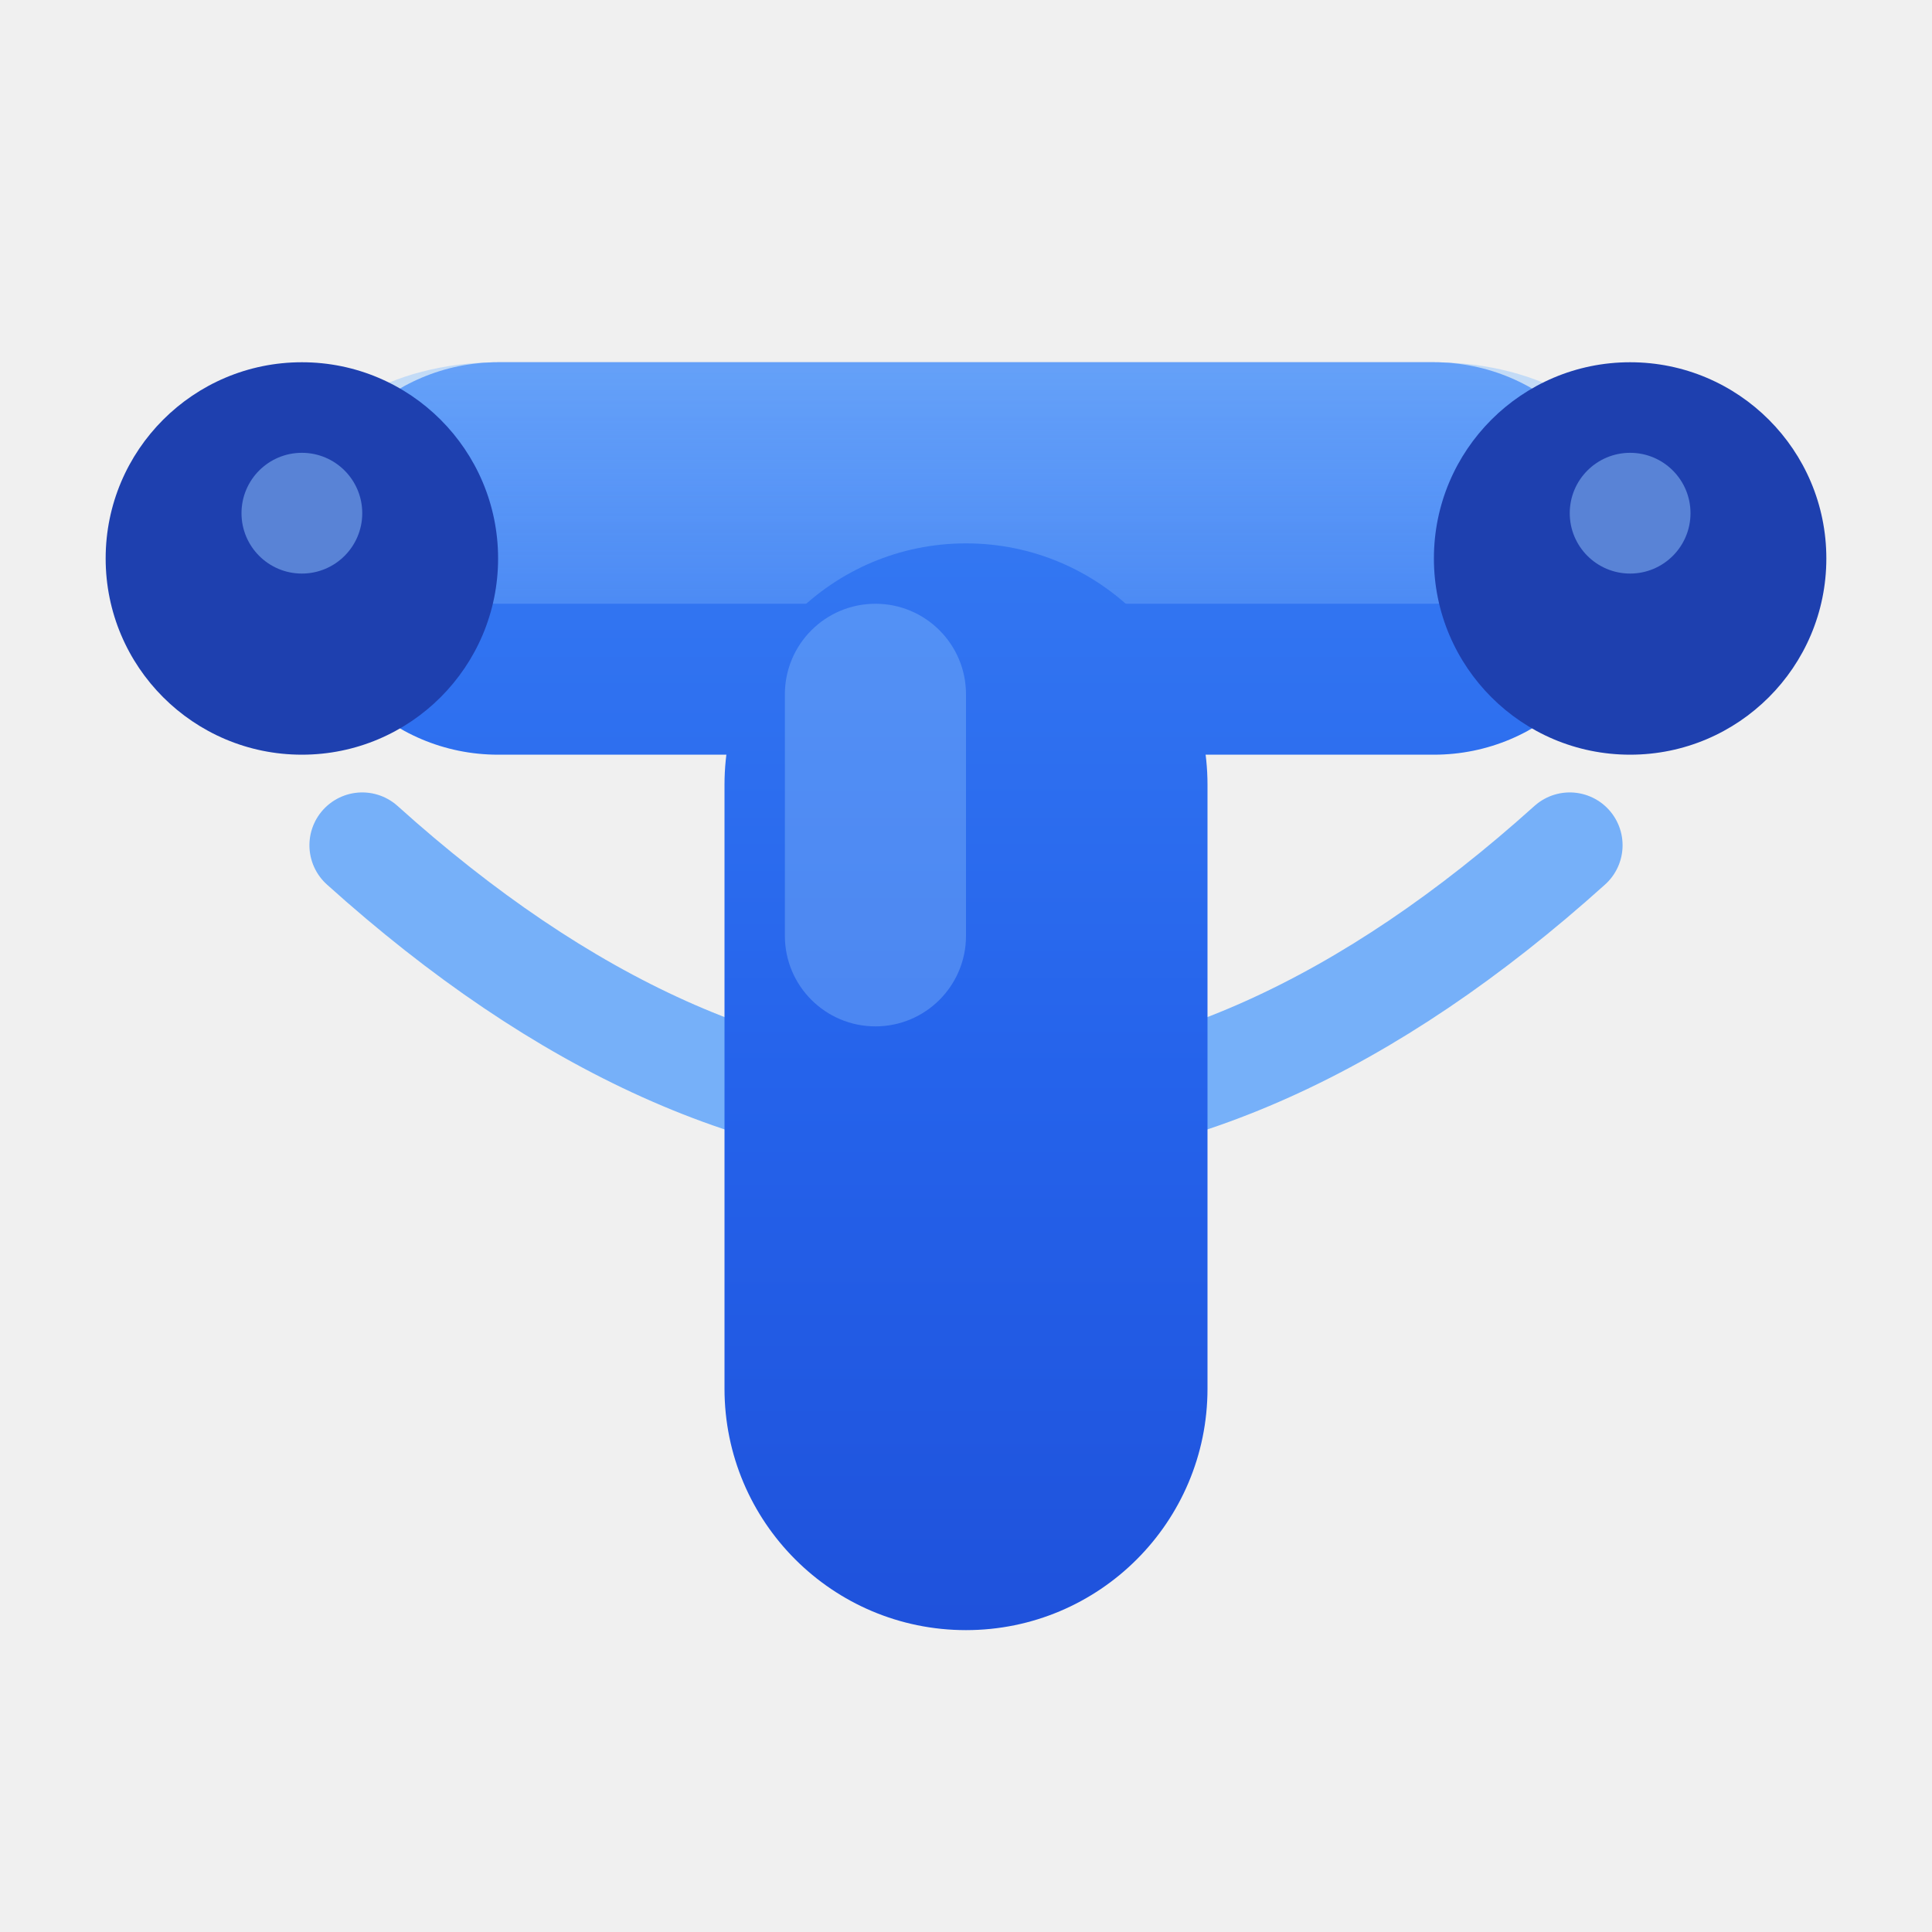
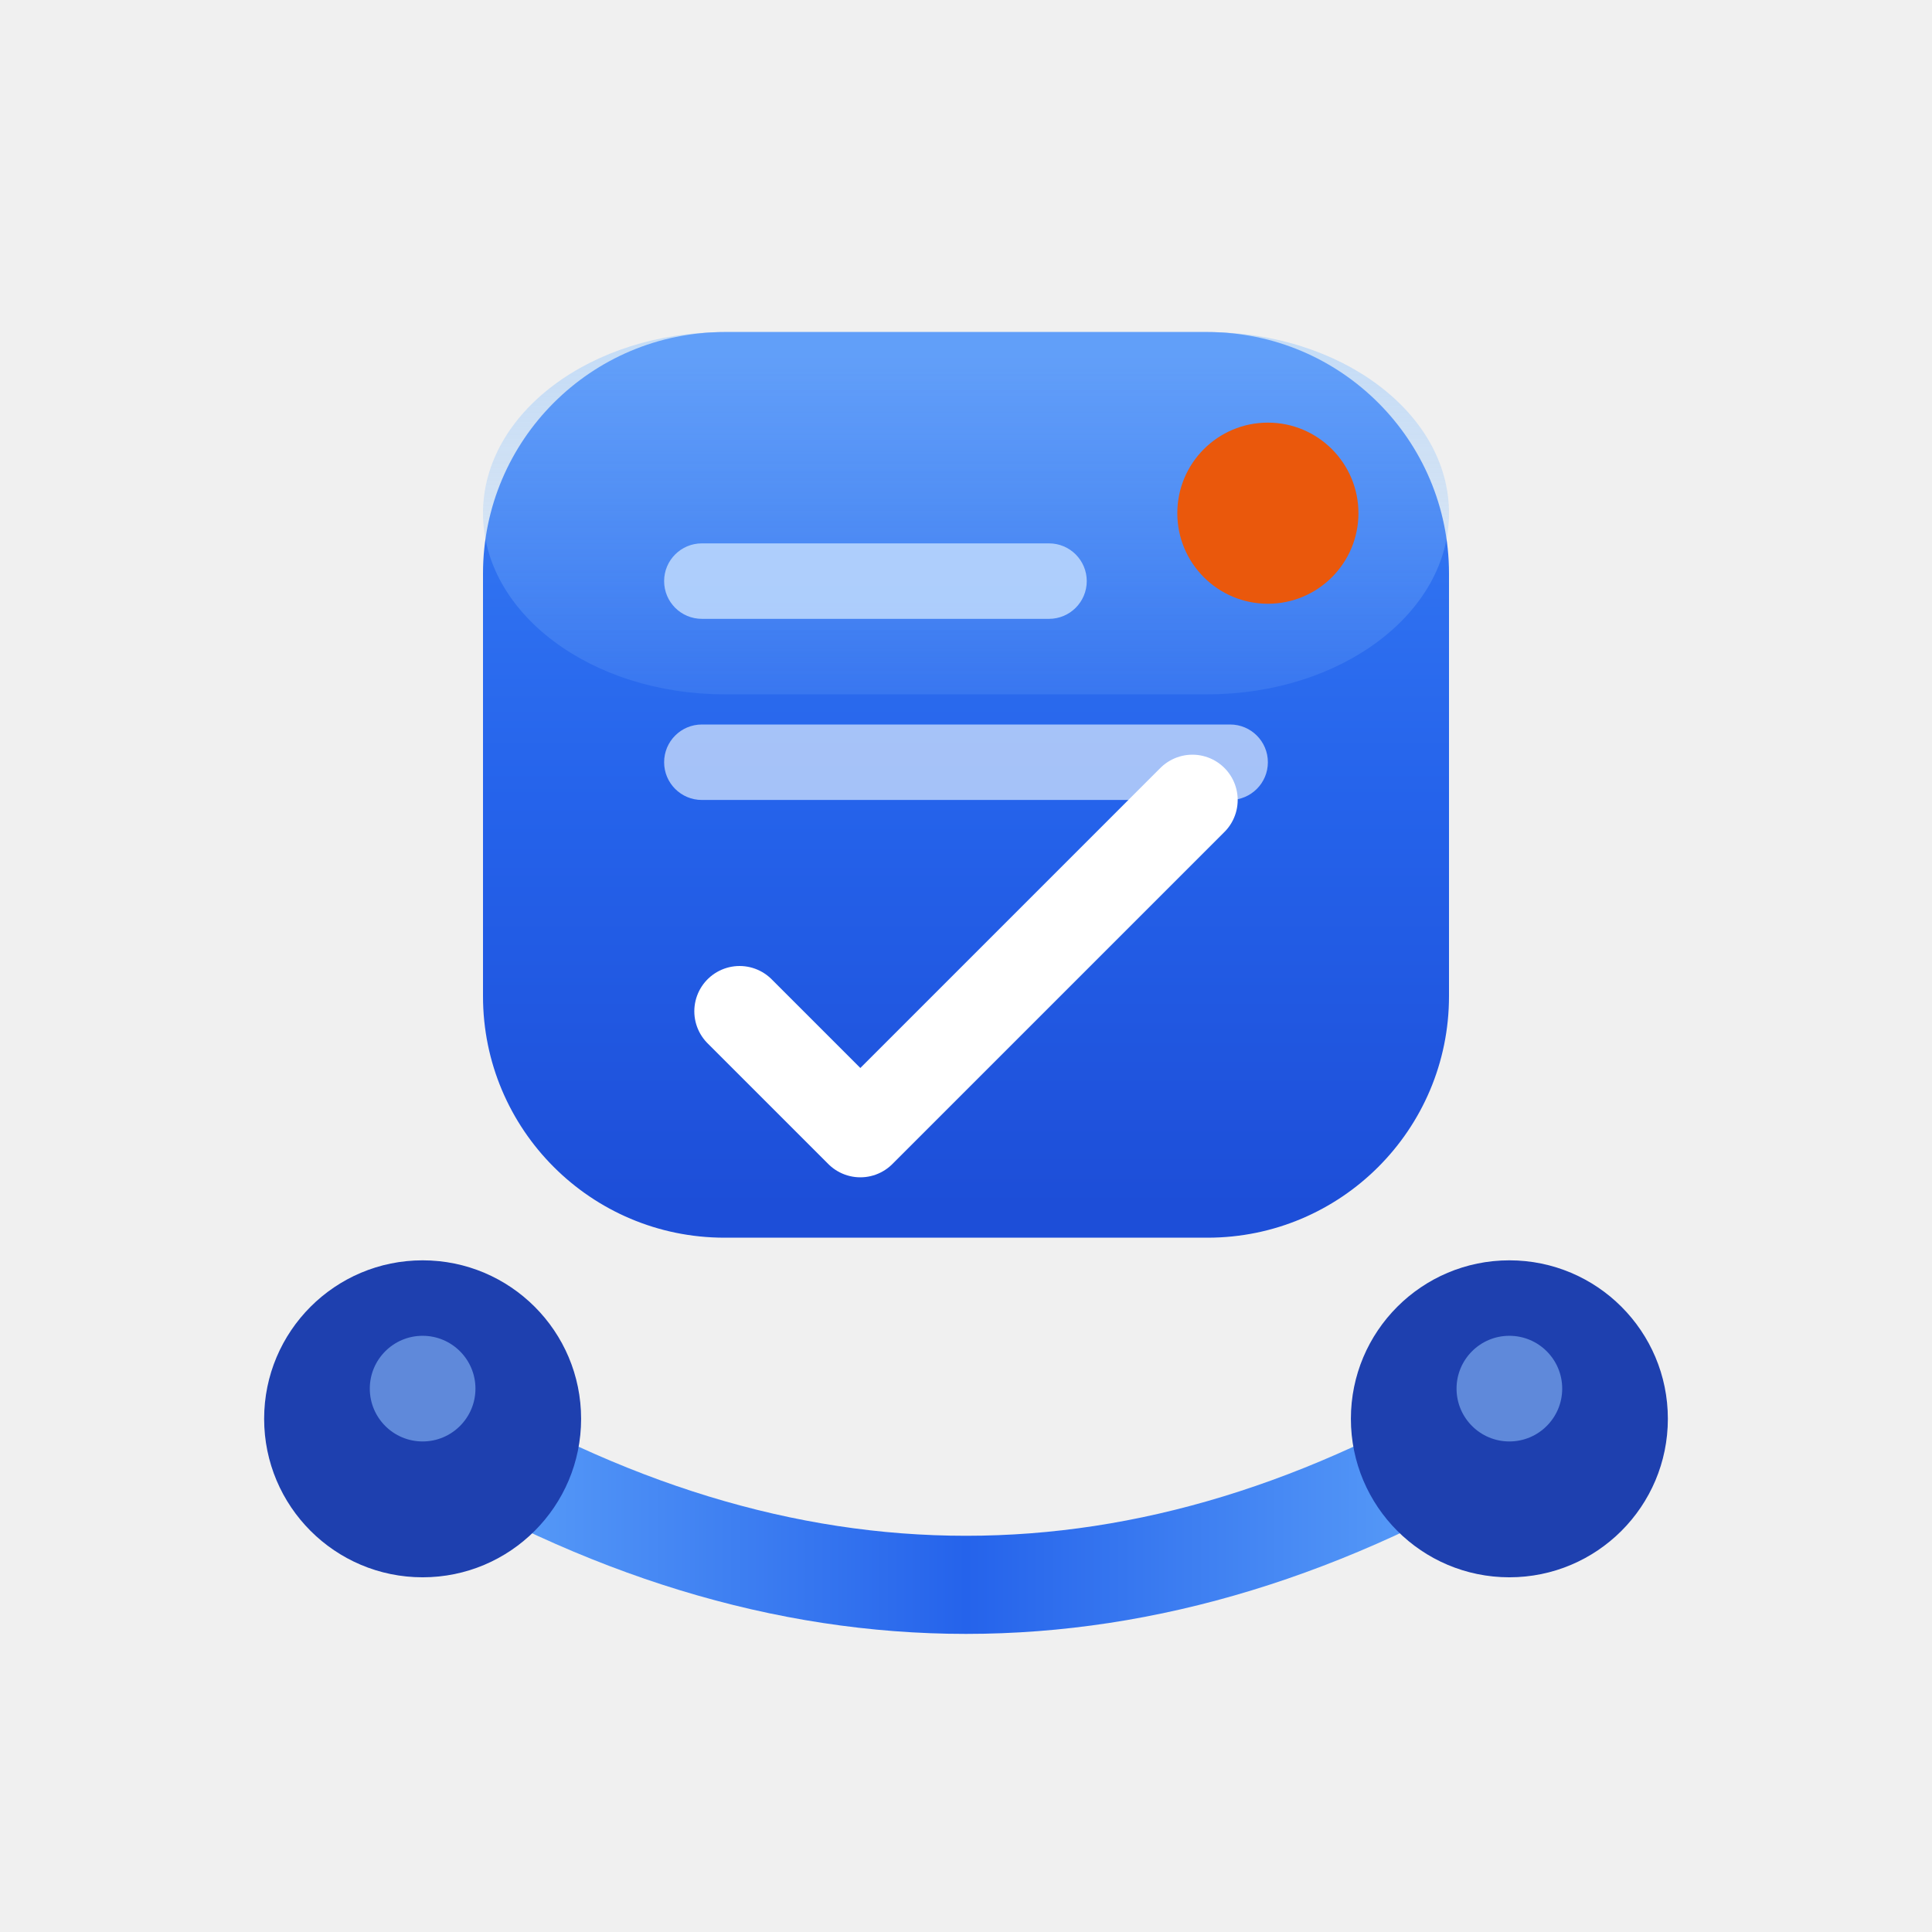
<svg xmlns="http://www.w3.org/2000/svg" viewBox="0 0 64 64" fill="none" role="img" aria-label="Tether">
  <defs>
-     <linearGradient id="t-blue" x1="32" y1="8" x2="32" y2="58" gradientUnits="userSpaceOnUse">
+     <linearGradient id="th-card" x1="32" y1="10" x2="32" y2="40" gradientUnits="userSpaceOnUse">
      <stop stop-color="#3b82f6" />
      <stop offset="0.55" stop-color="#2563eb" />
      <stop offset="1" stop-color="#1d4ed8" />
    </linearGradient>
-     <linearGradient id="t-glow" x1="32" y1="10" x2="32" y2="30" gradientUnits="userSpaceOnUse">
-       <stop stop-color="#93c5fd" stop-opacity="0.55" />
+     <linearGradient id="th-shine" x1="32" y1="12" x2="32" y2="28" gradientUnits="userSpaceOnUse">
+       <stop stop-color="#93c5fd" stop-opacity="0.45" />
      <stop offset="1" stop-color="#93c5fd" stop-opacity="0" />
    </linearGradient>
+     <linearGradient id="th-link" x1="14" y1="48" x2="50" y2="48" gradientUnits="userSpaceOnUse">
+       <stop stop-color="#60a5fa" />
+       <stop offset="0.5" stop-color="#2563eb" />
+       <stop offset="1" stop-color="#60a5fa" />
+     </linearGradient>
  </defs>
-   <path d="M12 28 Q32 46 52 28" stroke="#60a5fa" stroke-width="3.5" stroke-linecap="round" fill="none" opacity="0.85" />
-   <rect x="10" y="12" width="44" height="13" rx="6.5" fill="url(#t-blue)" />
-   <rect x="10" y="12" width="44" height="8" rx="6.5" fill="url(#t-glow)" />
-   <circle cx="10" cy="18.5" r="6.5" fill="#1e40af" />
-   <circle cx="54" cy="18.5" r="6.5" fill="#1e40af" />
-   <circle cx="10" cy="17" r="2" fill="#93c5fd" opacity="0.5" />
-   <circle cx="54" cy="17" r="2" fill="#93c5fd" opacity="0.5" />
-   <rect x="24" y="18" width="16" height="36" rx="8" fill="url(#t-blue)" />
-   <rect x="26" y="20" width="6" height="14" rx="3" fill="#93c5fd" opacity="0.35" />
+   <path d="M14 47 Q32 58 50 47" stroke="url(#th-link)" stroke-width="3.25" stroke-linecap="round" fill="none" />
+   <circle cx="14" cy="47" r="5.25" fill="#1e40af" />
+   <circle cx="50" cy="47" r="5.25" fill="#1e40af" />
+   <circle cx="14" cy="46" r="1.75" fill="#93c5fd" opacity="0.55" />
+   <circle cx="50" cy="46" r="1.75" fill="#93c5fd" opacity="0.55" />
+   <rect x="16" y="11" width="32" height="30" rx="8" fill="url(#th-card)" />
+   <rect x="16" y="11" width="32" height="12" rx="8" fill="url(#th-shine)" />
+   <rect x="22" y="18" width="14" height="2.5" rx="1.25" fill="#bfdbfe" opacity="0.85" />
+   <rect x="22" y="24" width="20" height="2.5" rx="1.25" fill="#dbeafe" opacity="0.7" />
+   <path d="M24.5 33.5 L28.5 37.5 L39.5 26.5" stroke="#fff" stroke-width="3" stroke-linecap="round" stroke-linejoin="round" />
+   <circle cx="42" cy="17" r="3" fill="#ea580c" />
</svg>
